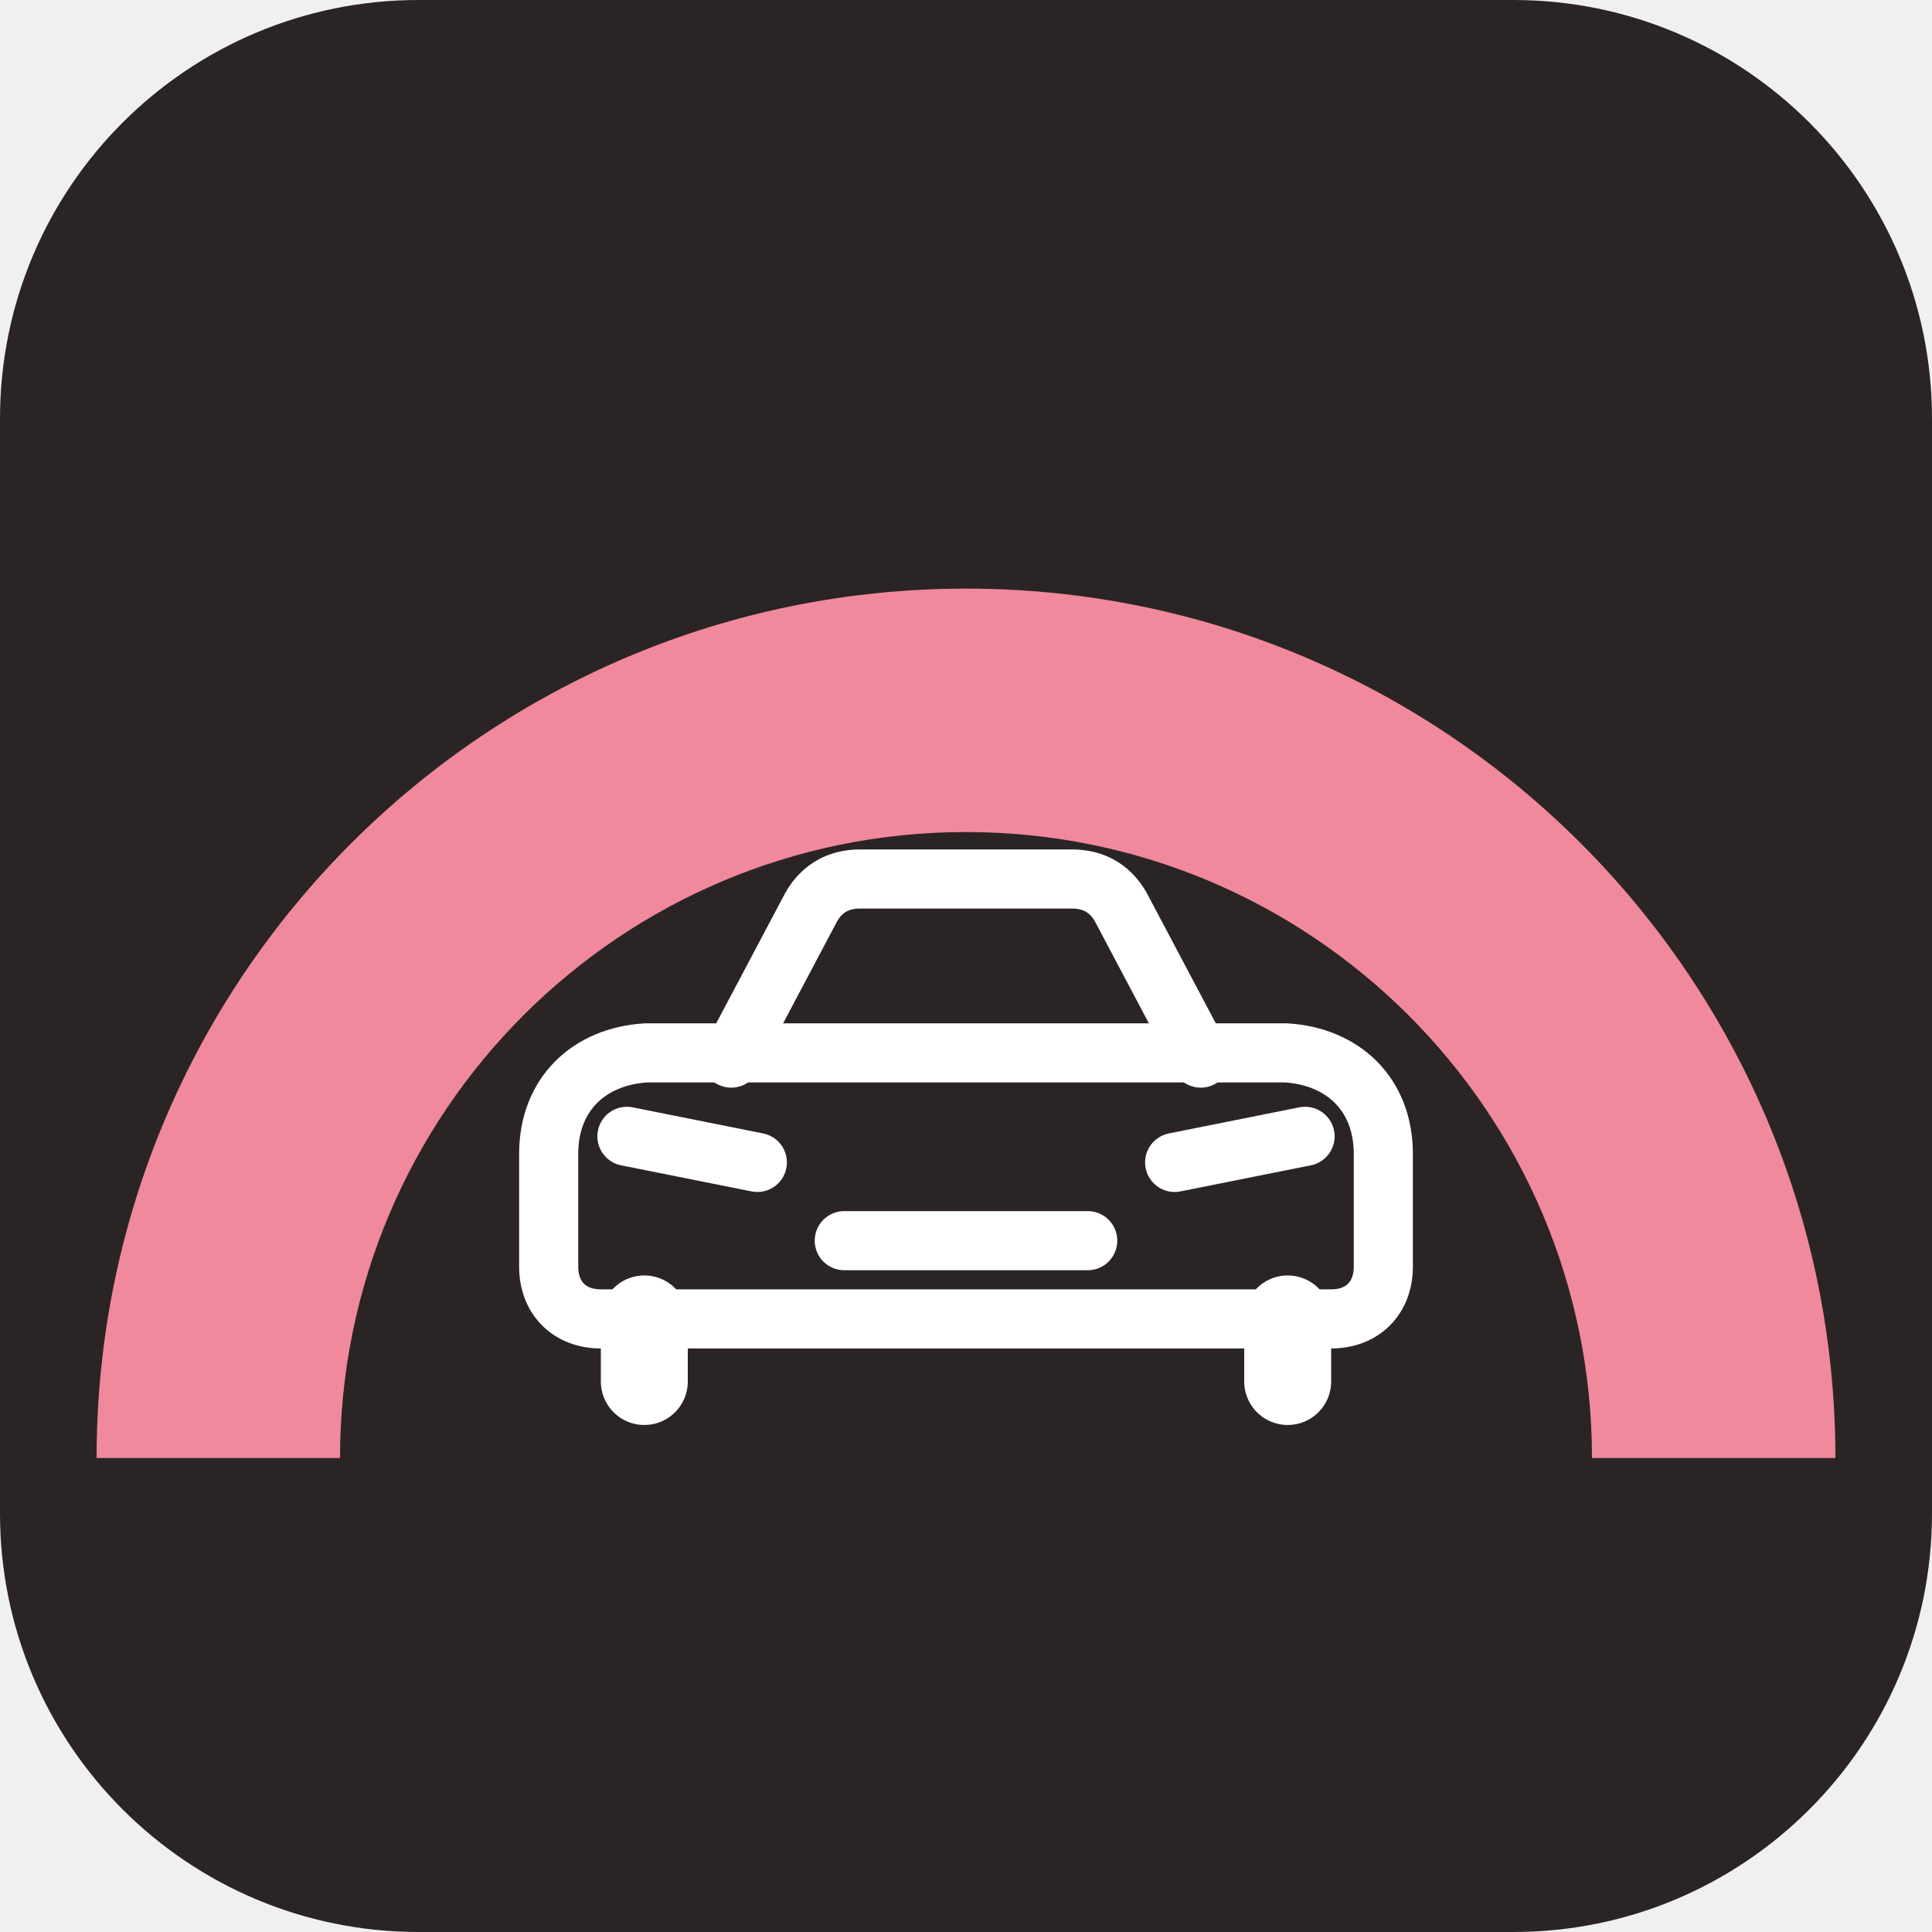
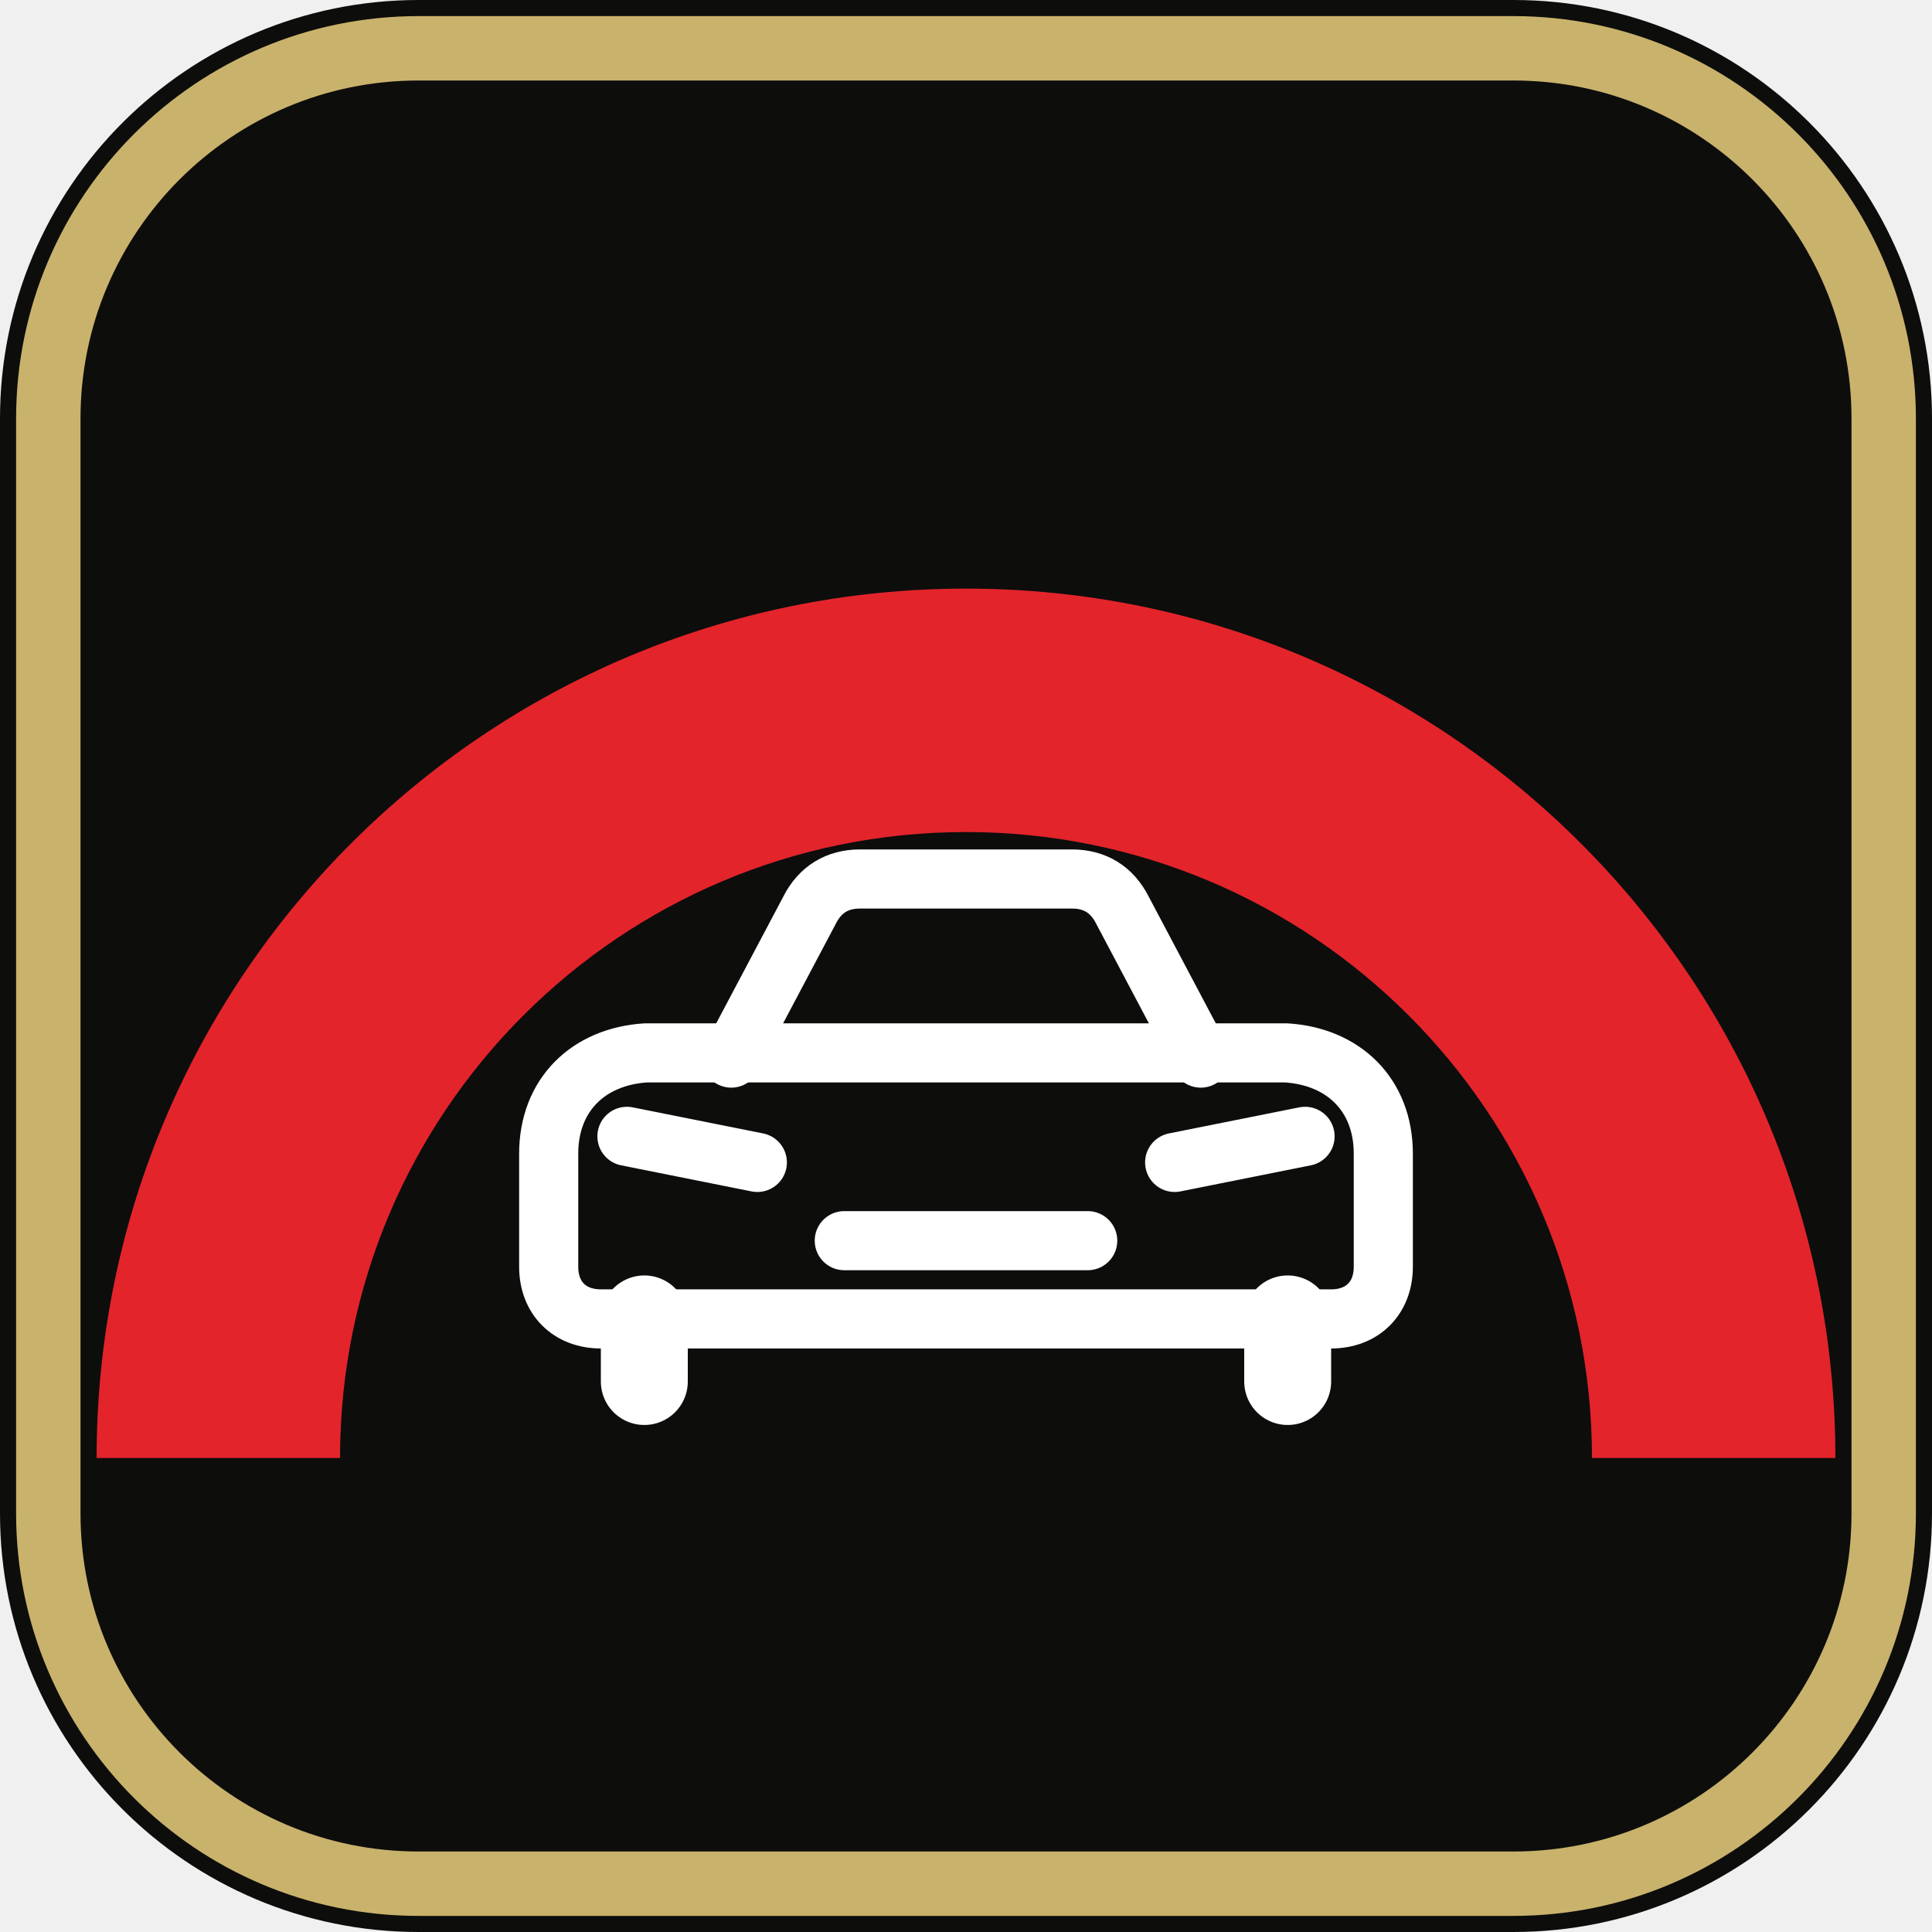
<svg xmlns="http://www.w3.org/2000/svg" viewBox="0 0 120 120">
-   <rect width="120" height="120" rx="26" fill="#2b2425" />
+   <rect width="120" height="120" rx="26" fill="#0d0d0c" />
+   <rect x="3" y="3" width="114" height="114" rx="23" fill="none" stroke="#c9b26b" stroke-width="4" />
  <g transform="translate(-4.8 2) scale(1.08)">
-     <path d="M10 82a50 50 0 0 1 100 0h-14a36 36 0 0 0-72 0z" fill="#f0899b" />
+     <path d="M10 82a50 50 0 0 1 100 0h-14a36 36 0 0 0-72 0z" fill="#e3242b" />
    <g fill="none" stroke="#fff" stroke-width="3.4" stroke-linecap="round" stroke-linejoin="round">
      <path d="M46.5 59 51 50.5c.6-1.2 1.6-1.8 2.9-1.8h12.2c1.3 0 2.3.6 2.9 1.8l4.5 8.5" />
      <path d="M36 71v-6.5c0-3.4 2.3-5.6 5.6-5.8h36.8c3.3.2 5.6 2.4 5.6 5.8V71c0 1.8-1.2 3-3 3H39c-1.8 0-3-1.2-3-3z" />
      <path d="M40.5 63.5 48 65M79.5 63.5 72 65M53 69.5h14" />
      <path d="M41.5 74v3.6M78.5 74v3.6" stroke-width="5" />
    </g>
  </g>
</svg>
